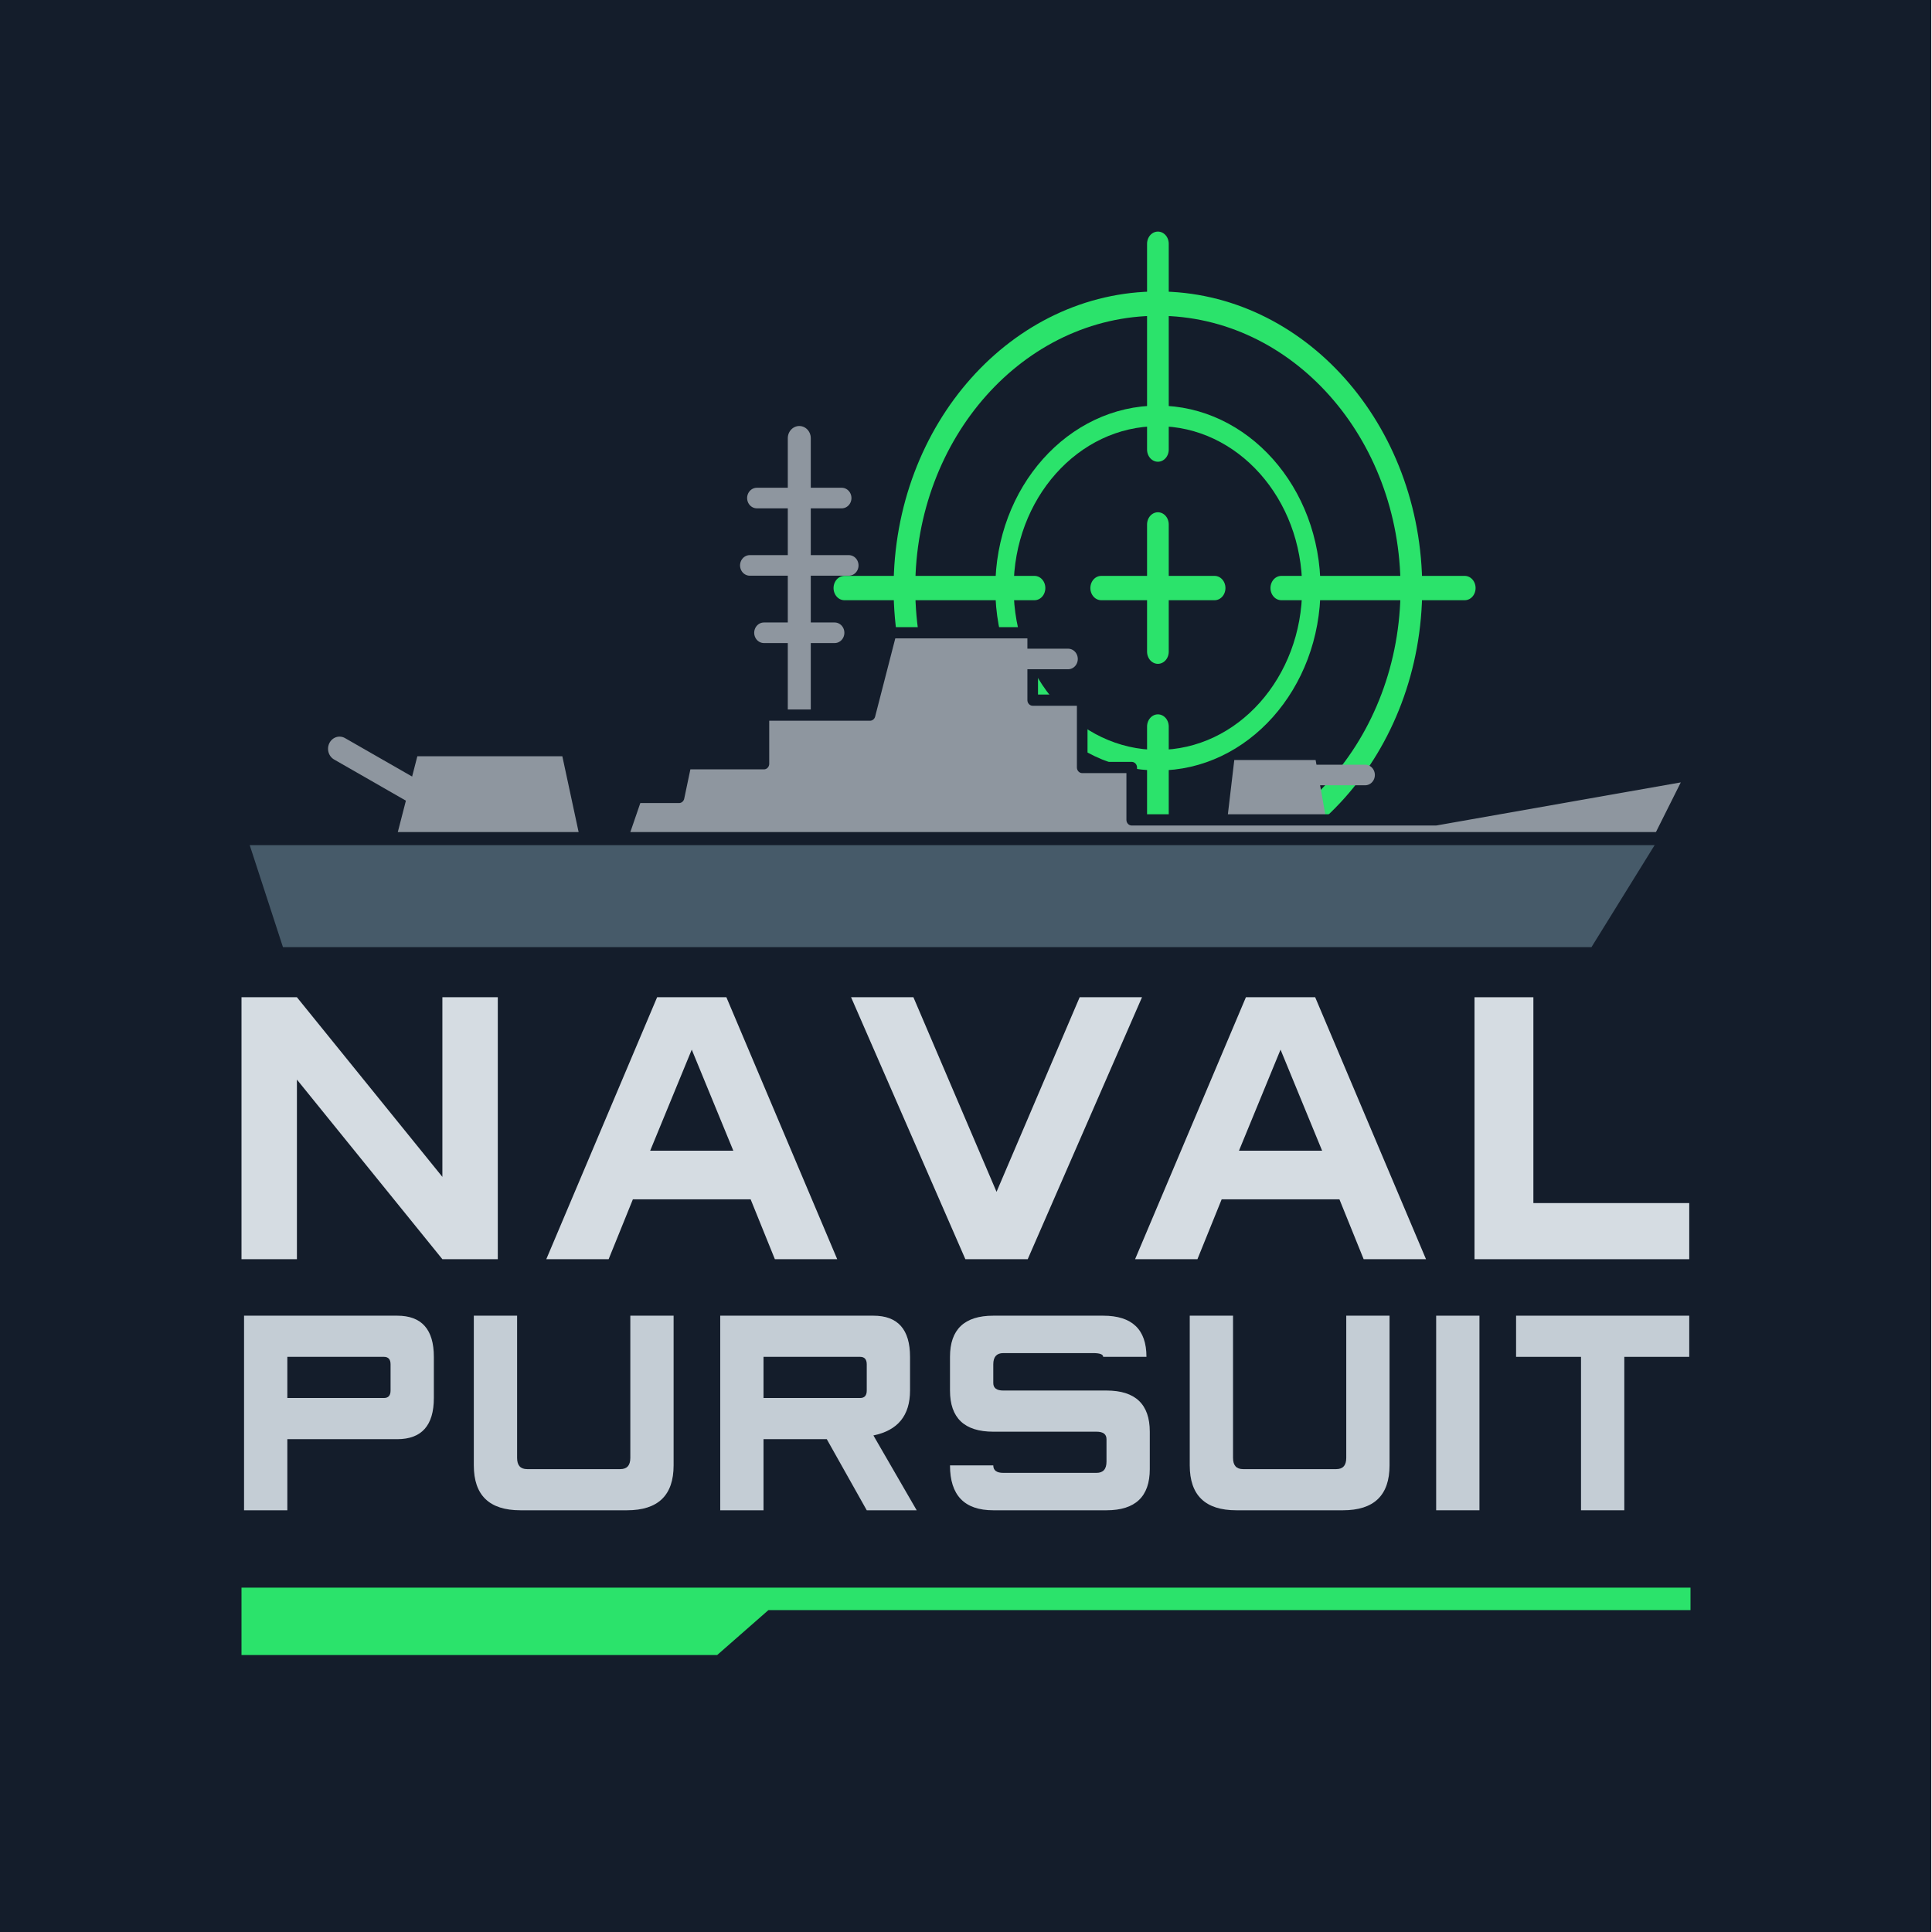
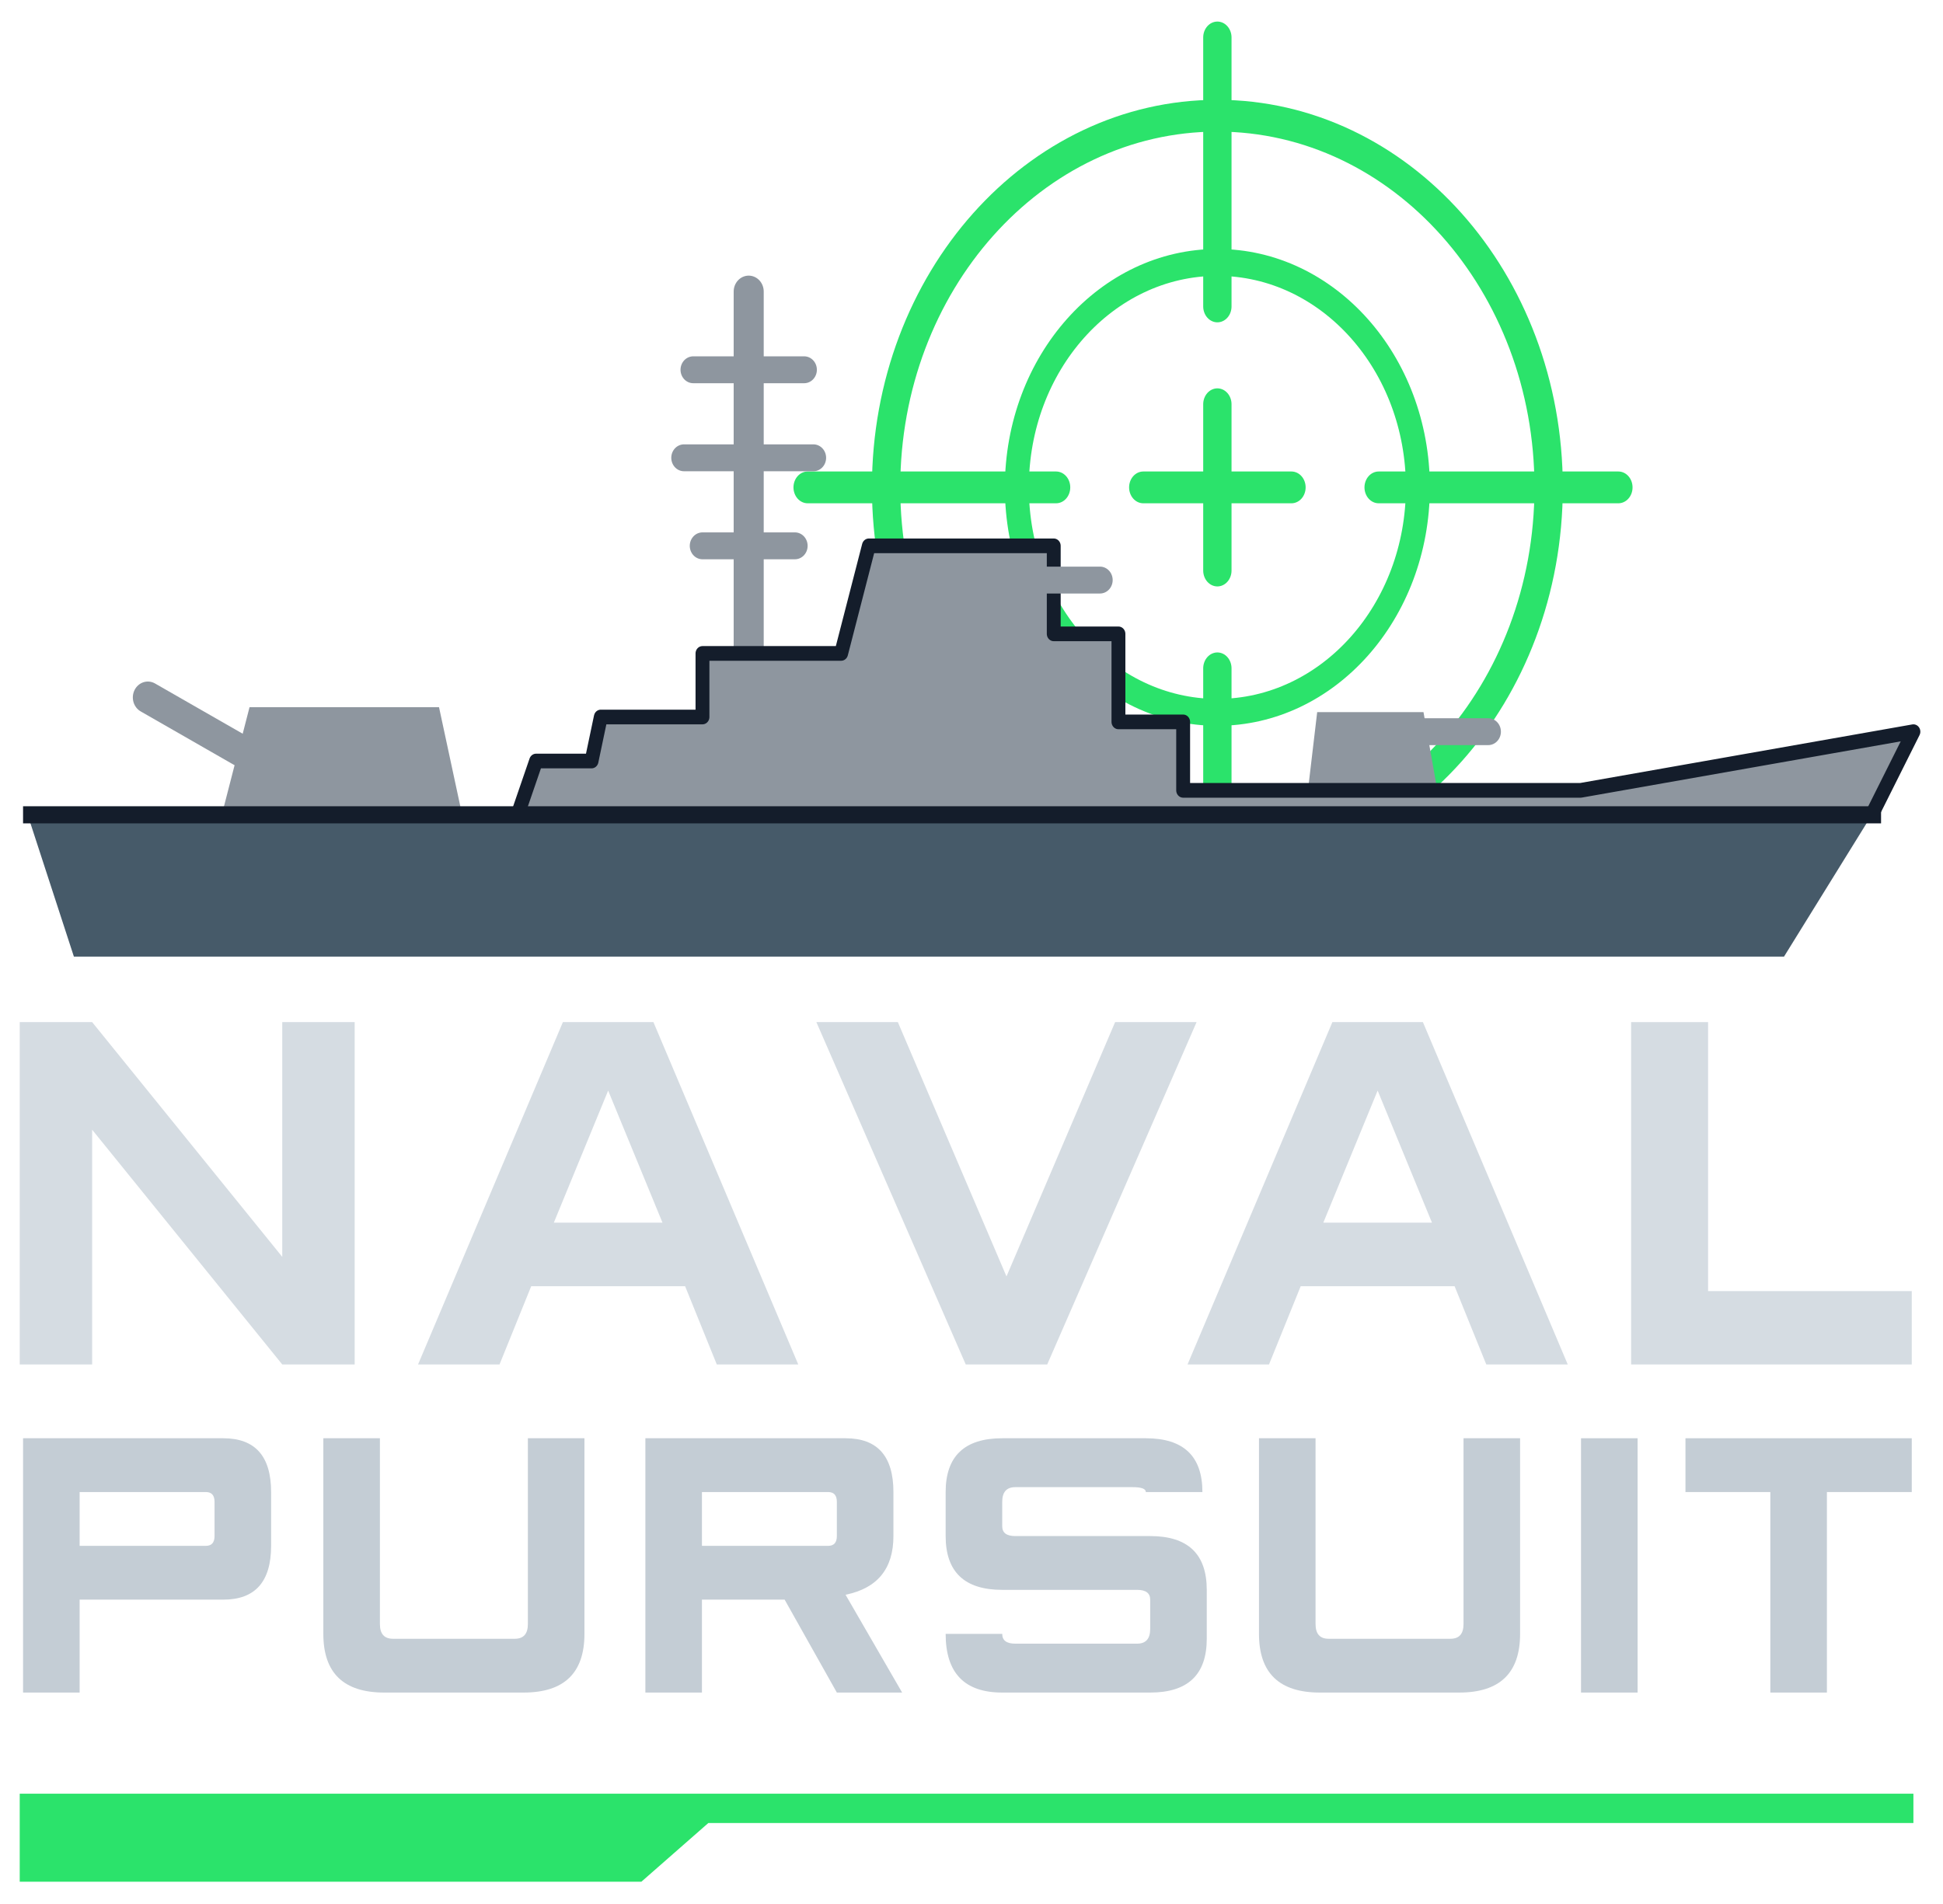
- <svg xmlns="http://www.w3.org/2000/svg" viewBox="0 0 512 512">
-   <rect fill="#141D2B" style="stroke-width: 1;" x="-0.194" y="0" width="512" height="512" />
+ <svg xmlns="http://www.w3.org/2000/svg" viewBox="60 57 394 386">
  <g transform="matrix(1, 0, 0, 0.997897, 0.194, -8.459219)" style="">
    <g transform="matrix(0.88388, 0, 0, 0.993863, 64.48171, 12.0369)" style="">
      <g id="reticle" stroke="#2BE36B" fill="none" stroke-linecap="round" transform="matrix(1, 0, 0, 1, -78.00221, 31.55003)">
        <circle cx="352" cy="122" r="76" stroke-width="6.5" />
        <circle cx="352" cy="122" r="46" stroke-width="5.5" />
        <line x1="335" y1="122" x2="369" y2="122" stroke-width="6.5" />
        <line x1="352" y1="105" x2="352" y2="139" stroke-width="6.5" />
        <line x1="352" y1="30" x2="352" y2="85" stroke-width="6.5" />
        <line x1="352" y1="159" x2="352" y2="198" stroke-width="6.5" />
        <line x1="258" y1="122" x2="315" y2="122" stroke-width="6.5" />
        <line x1="389" y1="122" x2="444" y2="122" stroke-width="6.5" />
      </g>
      <g id="ship" transform="matrix(1.060351, 0, 0, 1, -100.7333, 25.50026)" style="">
        <g stroke="#8E969F" stroke-linecap="round">
          <line x1="252" y1="88" x2="252" y2="165" stroke-width="6.5" />
          <line x1="240" y1="104" x2="264" y2="104" stroke-width="5.5" />
          <line x1="238" y1="122" x2="266" y2="122" stroke-width="5.5" />
          <line x1="242" y1="140" x2="262" y2="140" stroke-width="5.5" />
        </g>
        <line x1="146" y1="184" x2="122" y2="171" stroke="#8E969F" stroke-width="6.5" stroke-linecap="round" />
        <polygon points="138,195 144,173 185,173 190,195" fill="#8E969F" />
        <line x1="395" y1="178" x2="412" y2="178" stroke="#8E969F" stroke-width="5.5" stroke-linecap="round" />
        <polygon points="373,190 375,174 398,174 401,190" fill="#8E969F" />
        <path d="M 102 195 L 202 195 L 206 184 L 218 184 L 220 175 L 242 175 L 242 162 L 272 162 L 278 140 L 318 140 L 318 158 L 332 158 L 332 176 L 346 176 L 346 190 L 432 190 L 504 178 L 495 195 Z" fill="#8E969F" stroke="#141D2B" stroke-width="3" stroke-linejoin="round" />
        <line x1="315" y1="147" x2="328" y2="147" stroke="#8E969F" stroke-width="5.5" stroke-linecap="round" />
        <polygon points="96,195 495,195 476,224 106,224" fill="#465A69" />
        <line x1="95" y1="195" x2="497" y2="195" stroke="#141D2B" stroke-width="3.5" />
      </g>
    </g>
    <g id="text-naval" fill="#D5DCE2" transform="matrix(0.917859, 0, 0, 0.993863, -35.32278, 26.83564)" style="">
      <path d="M 108 318 L 108 248 L 124 248 L 166 296 L 166 248 L 182 248 L 182 318 L 166 318 L 124 270 L 124 318 Z" />
      <path d="M 196 318 L 228 248 L 248 248 L 280 318 L 262 318 L 255 302 L 221 302 L 214 318 Z M 226 289 L 250 289 L 238 262 Z" />
      <path d="M 284 248 L 302 248 L 326 300 L 350 248 L 368 248 L 335 318 L 317 318 Z" />
      <path d="M 366 318 L 398 248 L 418 248 L 450 318 L 432 318 L 425 302 L 391 302 L 384 318 Z M 396 289 L 420 289 L 408 262 Z" />
      <path d="M 464 248 L 481 248 L 481 303 L 526 303 L 526 318 L 464 318 Z" />
    </g>
    <g id="text-pursuit" fill="#C4CDD5" transform="matrix(0.882464, 0, 0, 0.993863, -30.82438, 25.93087)">
      <path d="M 108 386 L 108 334 L 154 334 Q 165 334 165 345 L 165 356 Q 165 367 154 367 L 121 367 L 121 386 Z M 121 345 L 121 356 L 150 356 Q 152 356 152 354 L 152 347 Q 152 345 150 345 Z" />
      <path d="M 177 334 L 190 334 L 190 372 Q 190 375 193 375 L 221 375 Q 224 375 224 372 L 224 334 L 237 334 L 237 374 Q 237 386 223 386 L 191 386 Q 177 386 177 374 Z" />
      <path d="M 251 386 L 251 334 L 297 334 Q 308 334 308 345 L 308 354 Q 308 364 297 366 L 310 386 L 295 386 L 283 367 L 264 367 L 264 386 Z M 264 345 L 264 356 L 293 356 Q 295 356 295 354 L 295 347 Q 295 345 293 345 Z" />
      <path d="M 320 374 L 333 374 Q 333 376 336 376 L 364 376 Q 367 376 367 373 L 367 367 Q 367 365 364 365 L 333 365 Q 320 365 320 354 L 320 345 Q 320 334 333 334 L 366 334 Q 379 334 379 345 L 366 345 Q 366 344 363 344 L 336 344 Q 333 344 333 347 L 333 352 Q 333 354 336 354 L 367 354 Q 380 354 380 365 L 380 375 Q 380 386 367 386 L 333 386 Q 320 386 320 374 Z" />
      <path d="M 392 334 L 405 334 L 405 372 Q 405 375 408 375 L 436 375 Q 439 375 439 372 L 439 334 L 452 334 L 452 374 Q 452 386 438 386 L 406 386 Q 392 386 392 374 Z" />
      <rect x="466" y="334" width="13" height="52" />
      <path d="M 490 334 L 542 334 L 542 345 L 522.5 345 L 522.5 386 L 509.5 386 L 509.5 345 L 490 345 Z" />
    </g>
    <polygon points="63.806 430.11 447.806 430.11 447.806 436.073 203.442 436.073 189.867 448 63.806 448" fill="#2BE36B" style="stroke-width: 0.938;" />
  </g>
</svg>
